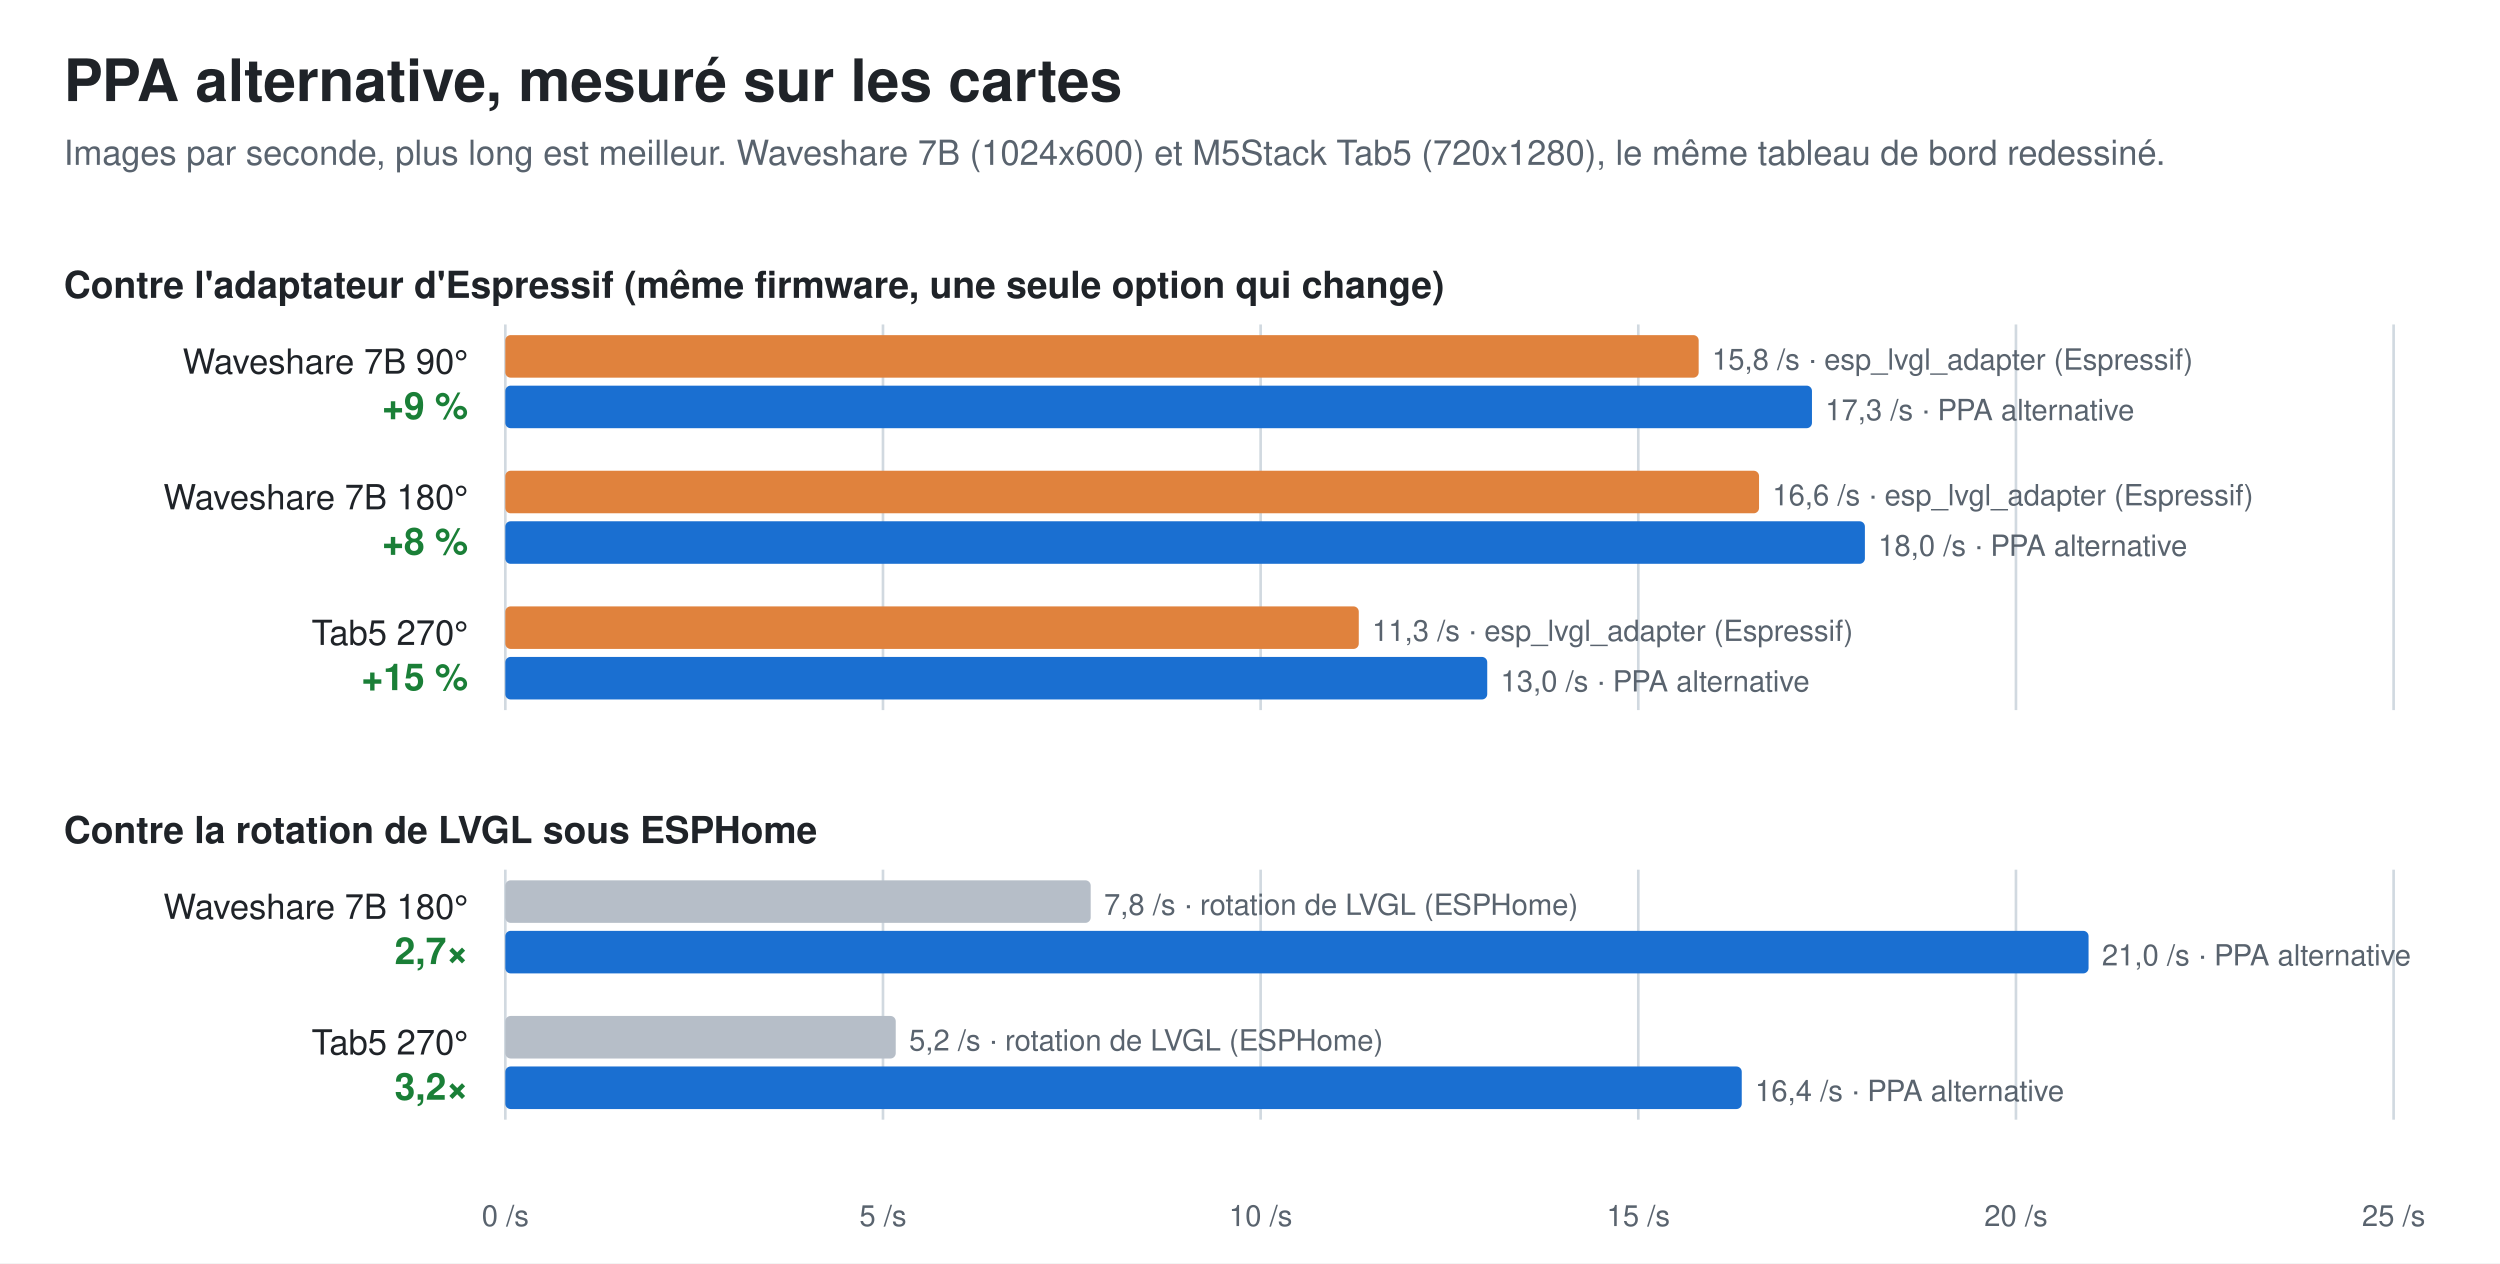
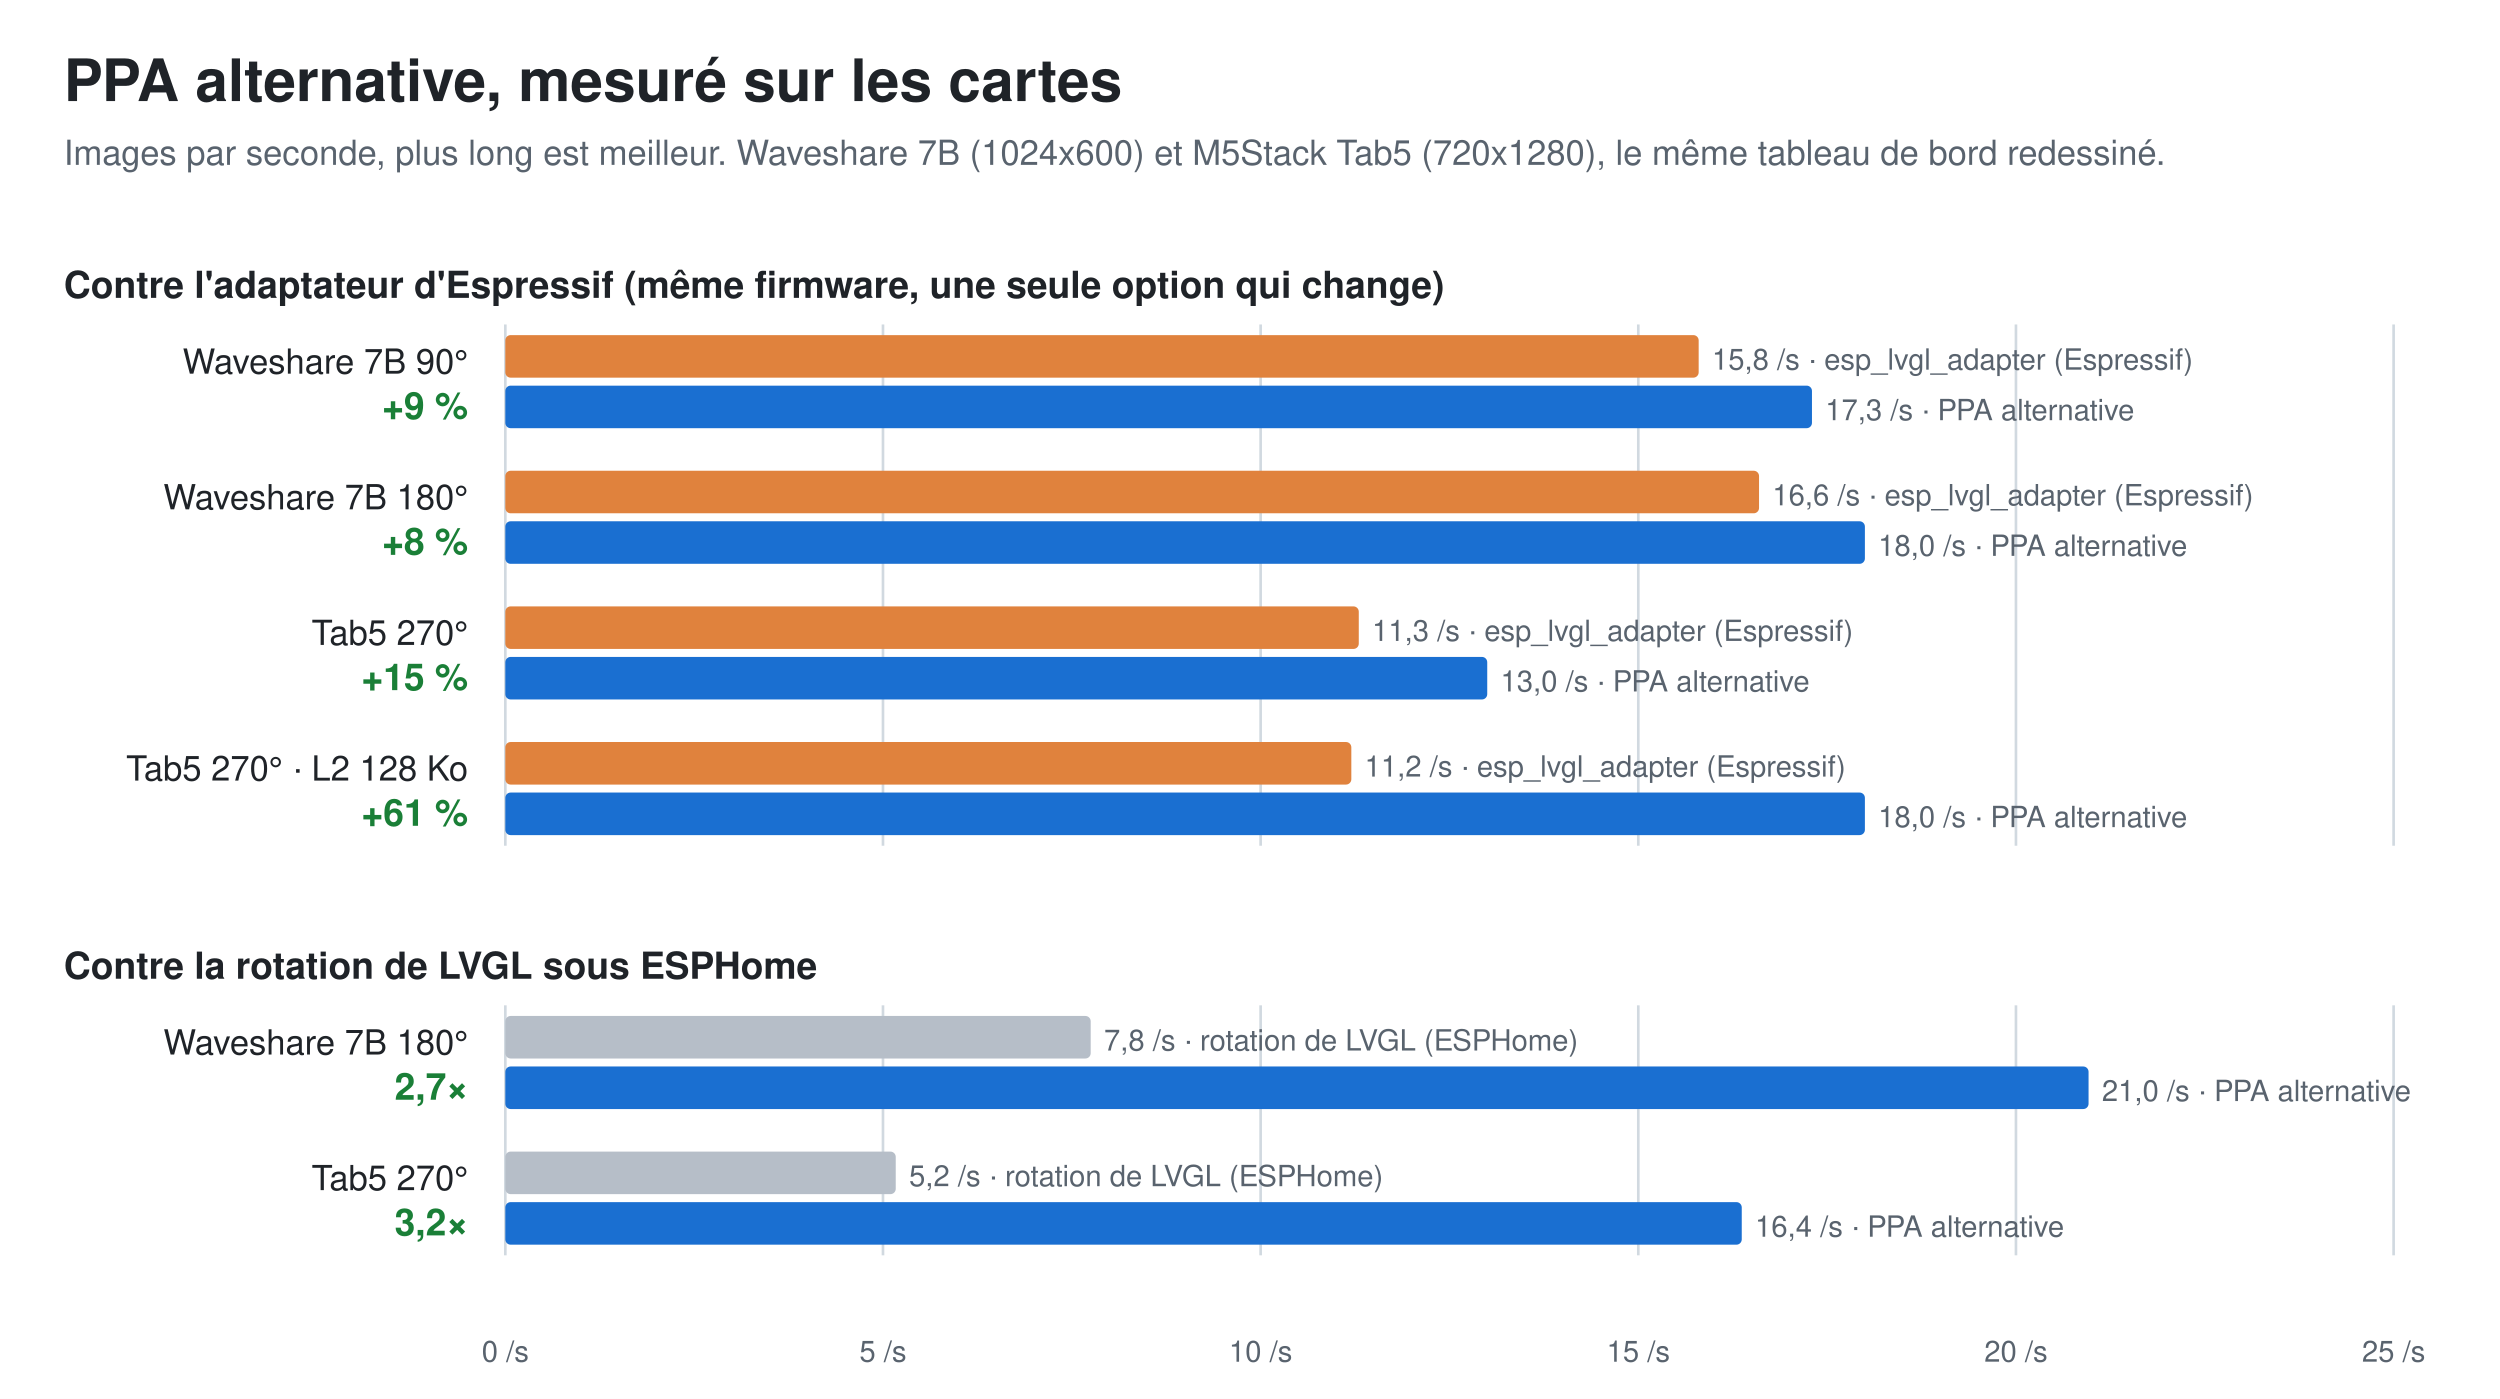
- <svg xmlns="http://www.w3.org/2000/svg" viewBox="0 0 940 475" width="940" height="475" font-family="-apple-system, Segoe UI, Helvetica, Arial, sans-serif" role="img" aria-label="Images par seconde mesurées sur les cartes : PPA alternative contre Espressif et LVGL">
+ <svg xmlns="http://www.w3.org/2000/svg" viewBox="0 0 940 526" width="940" height="526" font-family="-apple-system, Segoe UI, Helvetica, Arial, sans-serif" role="img" aria-label="Images par seconde mesurées sur les cartes : PPA alternative contre Espressif et LVGL">
  <style>
  .bg { fill: #ffffff } .fg { fill: #1f2328 } .mute { fill: #59636e } .grid { stroke: #d1d9e0 }
  .ref { fill: #e0823d } .lvgl { fill: #b6bec8 } .ppa { fill: #1a6fd1 } .gain { fill: #1a7f37 }
  @media (prefers-color-scheme: dark) {
    .bg { fill: #0d1117 } .fg { fill: #e6edf3 } .mute { fill: #9198a1 } .grid { stroke: #3d444d }
    .ref { fill: #f0883e } .lvgl { fill: #5a626c } .ppa { fill: #388bfd } .gain { fill: #3fb950 }
  }
</style>
-   <rect class="bg" width="940" height="475" />
+   <rect class="bg" width="940" height="526" />
  <text class="fg" x="24" y="38" font-size="22" font-weight="600">PPA alternative, mesuré sur les cartes</text>
  <text class="mute" x="24" y="62" font-size="13">Images par seconde, plus long est meilleur. Waveshare 7B (1024x600) et M5Stack Tab5 (720x1280), le même tableau de bord redessiné.</text>
  <text class="fg" x="24" y="112" font-size="14" font-weight="600">Contre l'adaptateur d'Espressif (même firmware, une seule option qui change)</text>
-   <line class="grid" x1="190.0" x2="190.0" y1="122" y2="267" />
-   <line class="grid" x1="332.0" x2="332.0" y1="122" y2="267" />
-   <line class="grid" x1="474.0" x2="474.0" y1="122" y2="267" />
-   <line class="grid" x1="616.0" x2="616.0" y1="122" y2="267" />
-   <line class="grid" x1="758.0" x2="758.0" y1="122" y2="267" />
-   <line class="grid" x1="900.0" x2="900.0" y1="122" y2="267" />
+   <line class="grid" x1="190.0" x2="190.0" y1="122" y2="318" />
+   <line class="grid" x1="332.0" x2="332.0" y1="122" y2="318" />
+   <line class="grid" x1="474.0" x2="474.0" y1="122" y2="318" />
+   <line class="grid" x1="616.0" x2="616.0" y1="122" y2="318" />
+   <line class="grid" x1="758.0" x2="758.0" y1="122" y2="318" />
+   <line class="grid" x1="900.0" x2="900.0" y1="122" y2="318" />
  <text class="fg" x="176" y="140.5" font-size="13" text-anchor="end">Waveshare 7B 90°</text>
  <text class="gain" x="176" y="157.5" font-size="14" font-weight="700" text-anchor="end">+9 %</text>
  <rect class="ref" x="190" y="126" width="448.7" height="16" rx="2" />
  <text class="mute" x="643.7" y="139" font-size="11">15,8 /s · esp_lvgl_adapter (Espressif)</text>
  <rect class="ppa" x="190" y="145" width="491.3" height="16" rx="2" />
  <text class="mute" x="686.3" y="158" font-size="11">17,3 /s · PPA alternative</text>
  <text class="fg" x="176" y="191.5" font-size="13" text-anchor="end">Waveshare 7B 180°</text>
  <text class="gain" x="176" y="208.5" font-size="14" font-weight="700" text-anchor="end">+8 %</text>
  <rect class="ref" x="190" y="177" width="471.4" height="16" rx="2" />
  <text class="mute" x="666.4" y="190" font-size="11">16,6 /s · esp_lvgl_adapter (Espressif)</text>
  <rect class="ppa" x="190" y="196" width="511.2" height="16" rx="2" />
  <text class="mute" x="706.2" y="209" font-size="11">18,0 /s · PPA alternative</text>
  <text class="fg" x="176" y="242.5" font-size="13" text-anchor="end">Tab5 270°</text>
  <text class="gain" x="176" y="259.5" font-size="14" font-weight="700" text-anchor="end">+15 %</text>
  <rect class="ref" x="190" y="228" width="320.9" height="16" rx="2" />
  <text class="mute" x="515.9" y="241" font-size="11">11,3 /s · esp_lvgl_adapter (Espressif)</text>
  <rect class="ppa" x="190" y="247" width="369.2" height="16" rx="2" />
  <text class="mute" x="564.2" y="260" font-size="11">13,0 /s · PPA alternative</text>
-   <text class="fg" x="24" y="317" font-size="14" font-weight="600">Contre la rotation de LVGL sous ESPHome</text>
-   <line class="grid" x1="190.0" x2="190.0" y1="327" y2="421" />
-   <line class="grid" x1="332.0" x2="332.0" y1="327" y2="421" />
-   <line class="grid" x1="474.0" x2="474.0" y1="327" y2="421" />
-   <line class="grid" x1="616.0" x2="616.0" y1="327" y2="421" />
-   <line class="grid" x1="758.0" x2="758.0" y1="327" y2="421" />
-   <line class="grid" x1="900.0" x2="900.0" y1="327" y2="421" />
-   <text class="fg" x="176" y="345.5" font-size="13" text-anchor="end">Waveshare 7B 180°</text>
-   <text class="gain" x="176" y="362.5" font-size="14" font-weight="700" text-anchor="end">2,7×</text>
-   <rect class="lvgl" x="190" y="331" width="220.1" height="16" rx="2" />
-   <text class="mute" x="415.1" y="344" font-size="11">7,8 /s · rotation de LVGL (ESPHome)</text>
-   <rect class="ppa" x="190" y="350" width="595.3" height="16" rx="2" />
-   <text class="mute" x="790.3" y="363" font-size="11">21,0 /s · PPA alternative</text>
-   <text class="fg" x="176" y="396.5" font-size="13" text-anchor="end">Tab5 270°</text>
-   <text class="gain" x="176" y="413.5" font-size="14" font-weight="700" text-anchor="end">3,2×</text>
-   <rect class="lvgl" x="190" y="382" width="146.8" height="16" rx="2" />
-   <text class="mute" x="341.8" y="395" font-size="11">5,2 /s · rotation de LVGL (ESPHome)</text>
-   <rect class="ppa" x="190" y="401" width="464.9" height="16" rx="2" />
-   <text class="mute" x="659.9" y="414" font-size="11">16,4 /s · PPA alternative</text>
-   <text class="mute" x="190.0" y="461" font-size="11" text-anchor="middle">0 /s</text>
-   <text class="mute" x="332.0" y="461" font-size="11" text-anchor="middle">5 /s</text>
-   <text class="mute" x="474.0" y="461" font-size="11" text-anchor="middle">10 /s</text>
-   <text class="mute" x="616.0" y="461" font-size="11" text-anchor="middle">15 /s</text>
-   <text class="mute" x="758.0" y="461" font-size="11" text-anchor="middle">20 /s</text>
-   <text class="mute" x="900.0" y="461" font-size="11" text-anchor="middle">25 /s</text>
+   <text class="fg" x="176" y="293.5" font-size="13" text-anchor="end">Tab5 270° · L2 128 Ko</text>
+   <text class="gain" x="176" y="310.5" font-size="14" font-weight="700" text-anchor="end">+61 %</text>
+   <rect class="ref" x="190" y="279" width="318.1" height="16" rx="2" />
+   <text class="mute" x="513.1" y="292" font-size="11">11,2 /s · esp_lvgl_adapter (Espressif)</text>
+   <rect class="ppa" x="190" y="298" width="511.2" height="16" rx="2" />
+   <text class="mute" x="706.2" y="311" font-size="11">18,0 /s · PPA alternative</text>
+   <text class="fg" x="24" y="368" font-size="14" font-weight="600">Contre la rotation de LVGL sous ESPHome</text>
+   <line class="grid" x1="190.0" x2="190.0" y1="378" y2="472" />
+   <line class="grid" x1="332.0" x2="332.0" y1="378" y2="472" />
+   <line class="grid" x1="474.0" x2="474.0" y1="378" y2="472" />
+   <line class="grid" x1="616.0" x2="616.0" y1="378" y2="472" />
+   <line class="grid" x1="758.0" x2="758.0" y1="378" y2="472" />
+   <line class="grid" x1="900.0" x2="900.0" y1="378" y2="472" />
+   <text class="fg" x="176" y="396.5" font-size="13" text-anchor="end">Waveshare 7B 180°</text>
+   <text class="gain" x="176" y="413.5" font-size="14" font-weight="700" text-anchor="end">2,7×</text>
+   <rect class="lvgl" x="190" y="382" width="220.1" height="16" rx="2" />
+   <text class="mute" x="415.1" y="395" font-size="11">7,8 /s · rotation de LVGL (ESPHome)</text>
+   <rect class="ppa" x="190" y="401" width="595.3" height="16" rx="2" />
+   <text class="mute" x="790.3" y="414" font-size="11">21,0 /s · PPA alternative</text>
+   <text class="fg" x="176" y="447.5" font-size="13" text-anchor="end">Tab5 270°</text>
+   <text class="gain" x="176" y="464.5" font-size="14" font-weight="700" text-anchor="end">3,2×</text>
+   <rect class="lvgl" x="190" y="433" width="146.8" height="16" rx="2" />
+   <text class="mute" x="341.8" y="446" font-size="11">5,2 /s · rotation de LVGL (ESPHome)</text>
+   <rect class="ppa" x="190" y="452" width="464.9" height="16" rx="2" />
+   <text class="mute" x="659.9" y="465" font-size="11">16,4 /s · PPA alternative</text>
+   <text class="mute" x="190.0" y="512" font-size="11" text-anchor="middle">0 /s</text>
+   <text class="mute" x="332.0" y="512" font-size="11" text-anchor="middle">5 /s</text>
+   <text class="mute" x="474.0" y="512" font-size="11" text-anchor="middle">10 /s</text>
+   <text class="mute" x="616.0" y="512" font-size="11" text-anchor="middle">15 /s</text>
+   <text class="mute" x="758.0" y="512" font-size="11" text-anchor="middle">20 /s</text>
+   <text class="mute" x="900.0" y="512" font-size="11" text-anchor="middle">25 /s</text>
</svg>
